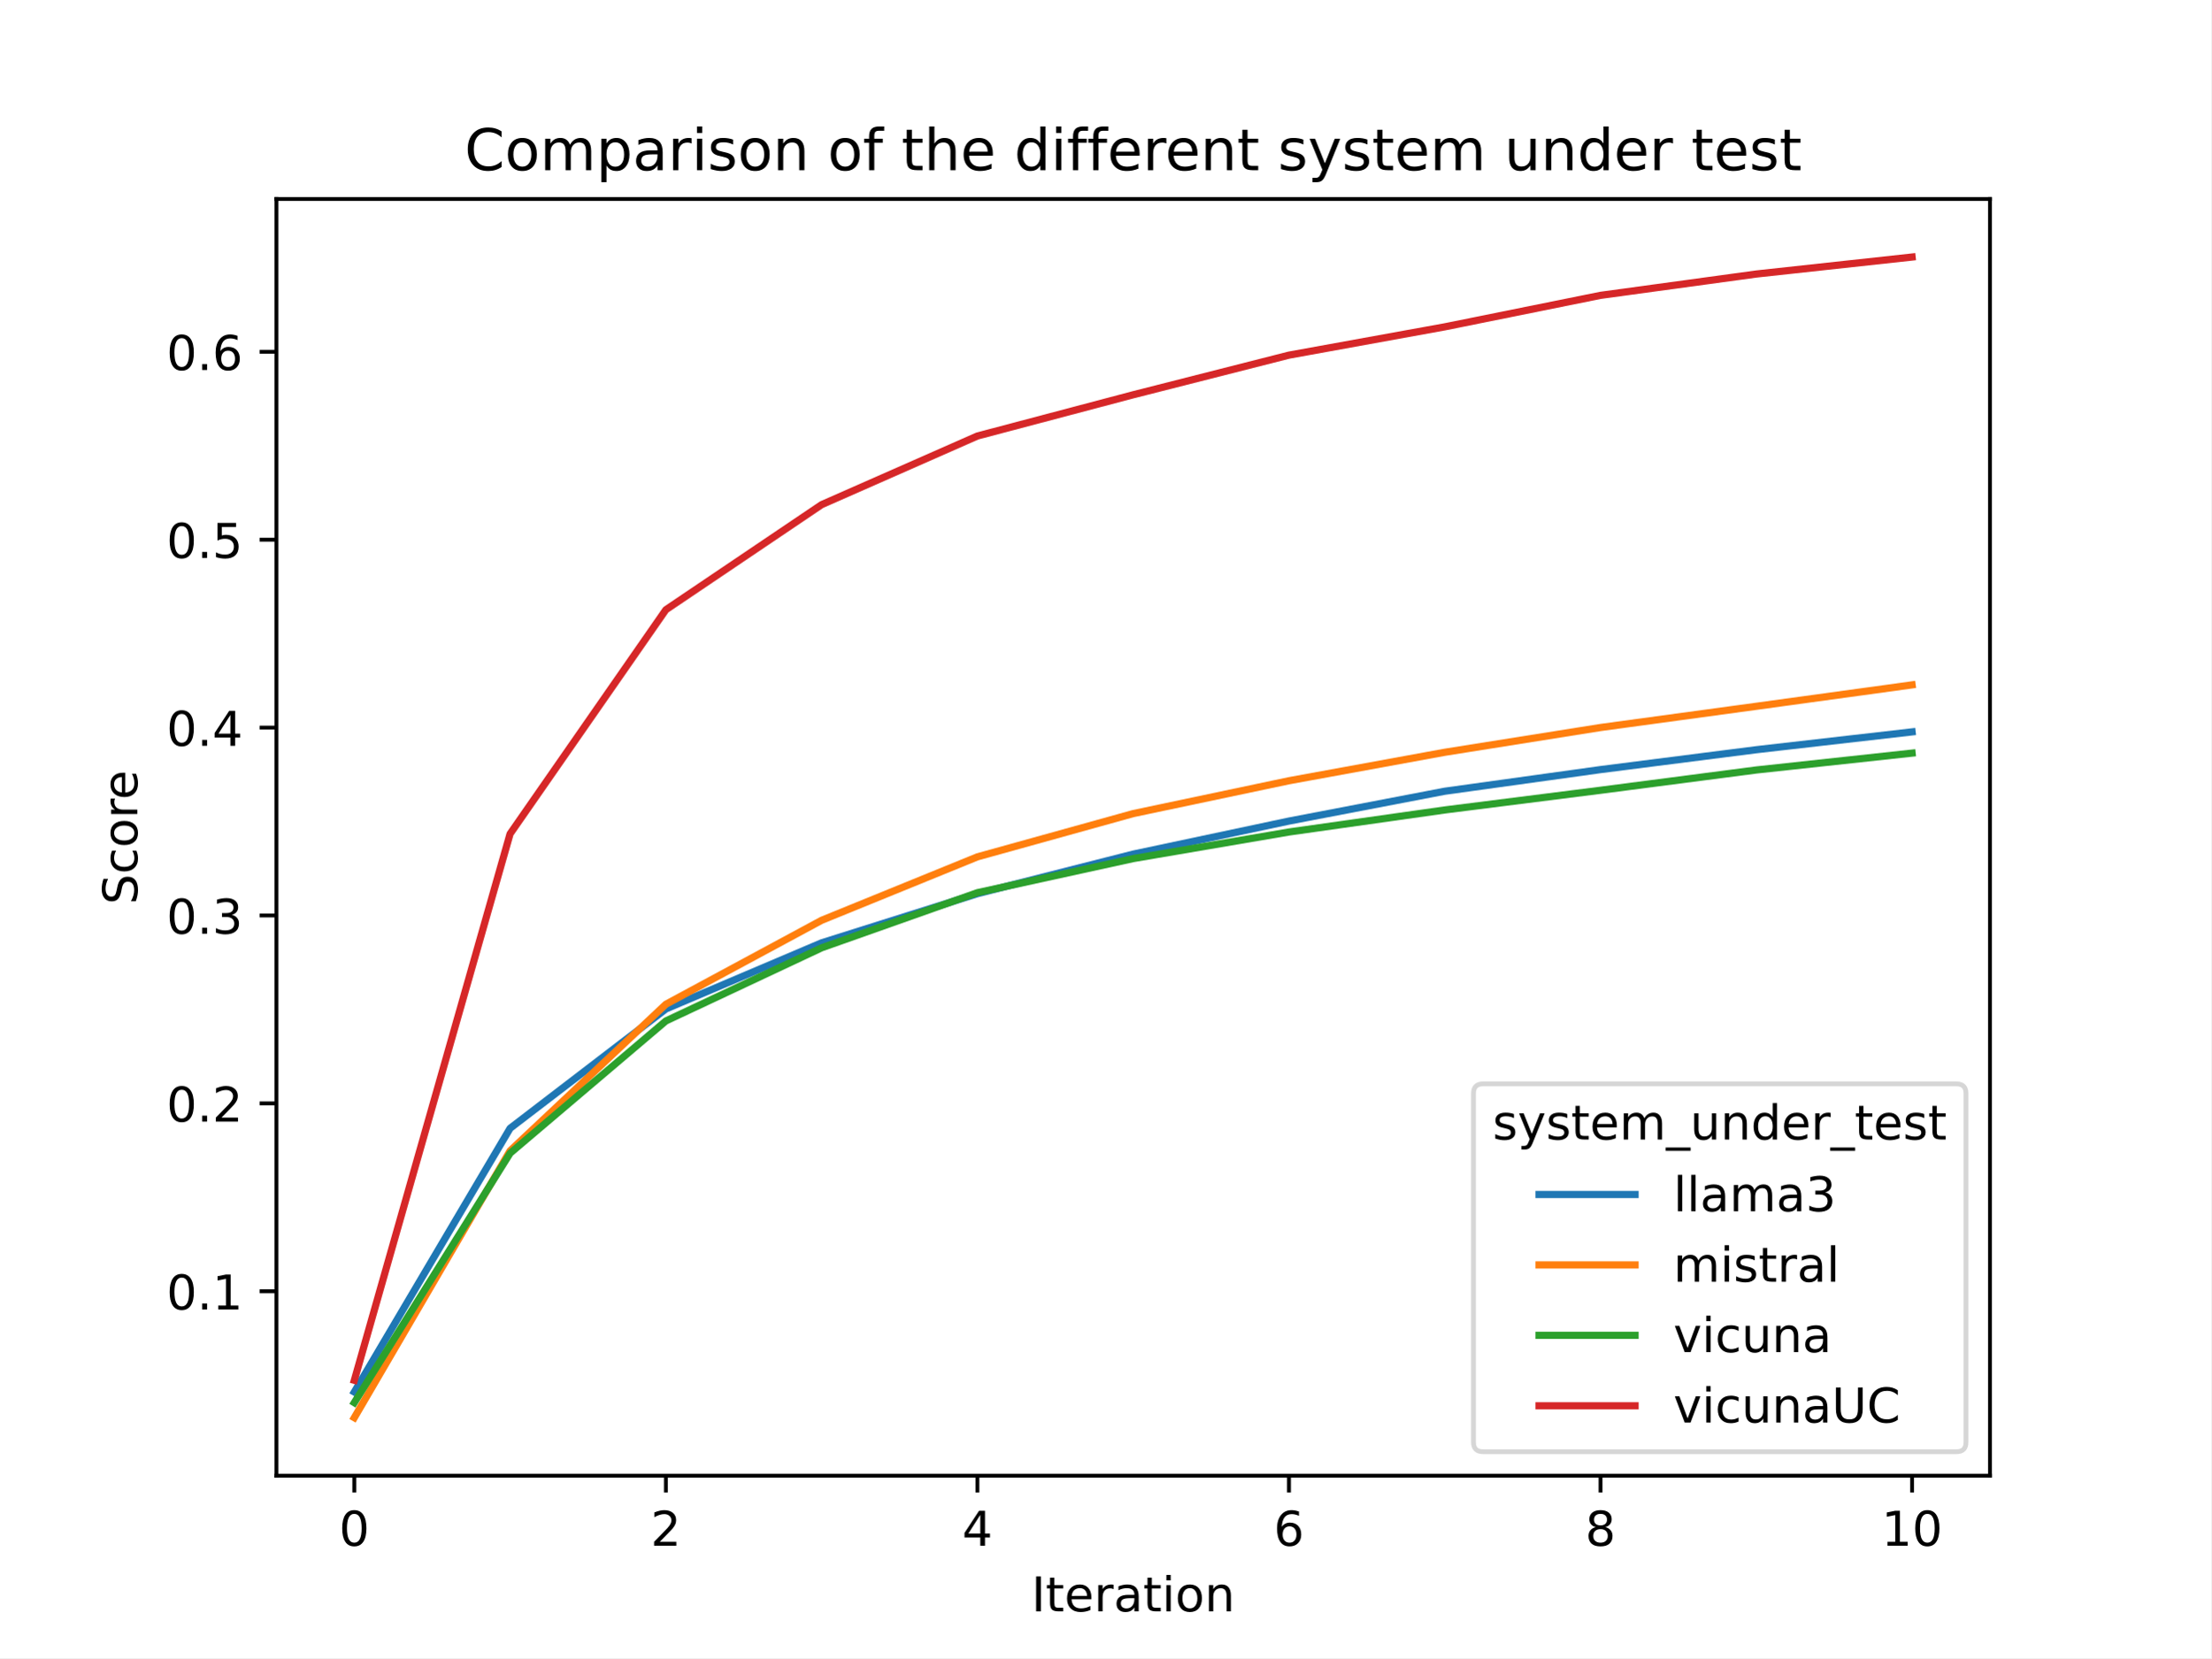
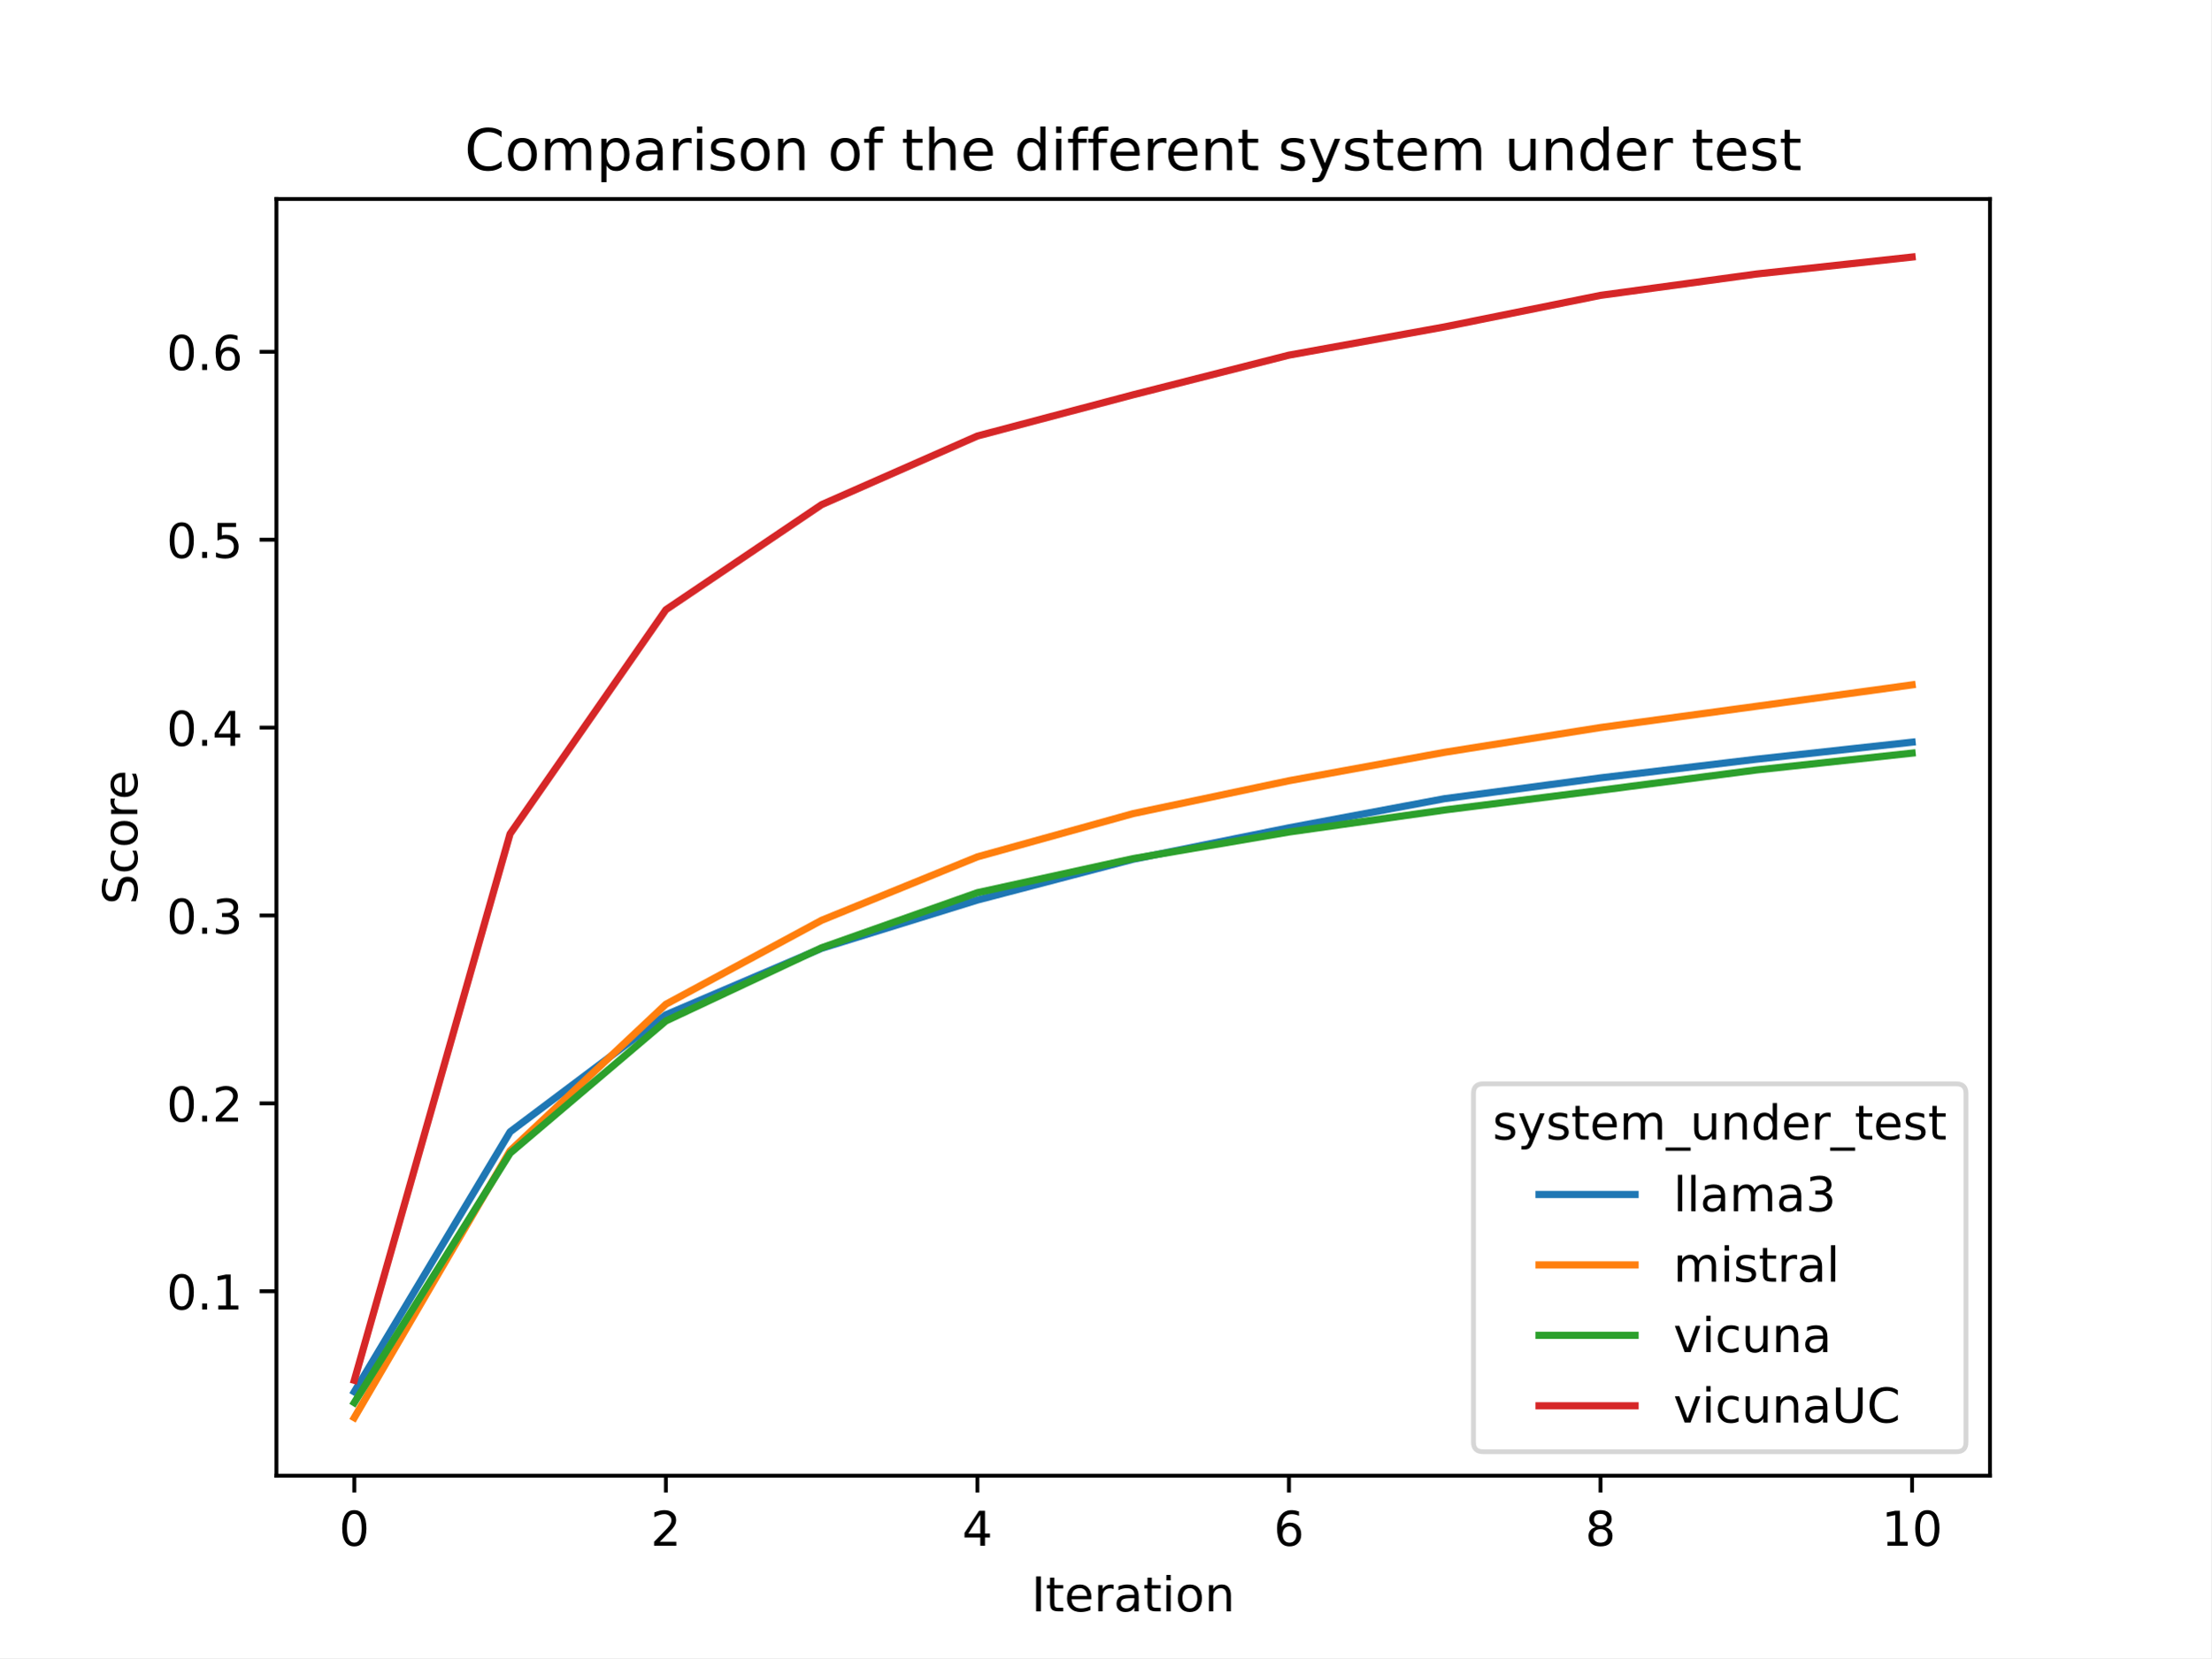
<svg xmlns="http://www.w3.org/2000/svg" xmlns:xlink="http://www.w3.org/1999/xlink" width="460.8pt" height="345.6pt" viewBox="0 0 460.8 345.6" version="1.1">
  <defs>
    <style type="text/css">*{stroke-linejoin: round; stroke-linecap: butt}</style>
  </defs>
  <g id="figure_1">
    <g id="patch_1">
      <path d="M 0 345.6  L 460.8 345.6  L 460.8 0  L 0 0  z " style="fill: #ffffff" />
    </g>
    <g id="axes_1">
      <g id="patch_2">
        <path d="M 57.6 307.584  L 414.72 307.584  L 414.72 41.472  L 57.6 41.472  z " style="fill: #ffffff" />
      </g>
      <g id="matplotlib.axis_1">
        <g id="xtick_1">
          <g id="line2d_1">
            <defs>
-               <path id="mf8d88bc08b" d="M 0 0  L 0 3.5  " style="stroke: #000000; stroke-width: 0.8" />
-             </defs>
-             <g>
-               <use xlink:href="#mf8d88bc08b" x="73.833" y="307.584" style="stroke: #000000; stroke-width: 0.8" />
+               <path id="m6b5def45a9" d="M 0 0  L 0 3.5  " style="stroke: #000000; stroke-width: 0.8" />
+             </defs>
+             <g>
+               <use xlink:href="#m6b5def45a9" x="73.833" y="307.584" style="stroke: #000000; stroke-width: 0.8" />
            </g>
          </g>
          <g id="text_1">
            <g transform="translate(70.65148 322.1824) scale(0.1 -0.1)">
              <defs>
                <path id="DejaVuSans-30" d="M 2034 4250  Q 1547 4250 1301 3770  Q 1056 3291 1056 2328  Q 1056 1369 1301 889  Q 1547 409 2034 409  Q 2525 409 2770 889  Q 3016 1369 3016 2328  Q 3016 3291 2770 3770  Q 2525 4250 2034 4250  z M 2034 4750  Q 2819 4750 3233 4129  Q 3647 3509 3647 2328  Q 3647 1150 3233 529  Q 2819 -91 2034 -91  Q 1250 -91 836 529  Q 422 1150 422 2328  Q 422 3509 836 4129  Q 1250 4750 2034 4750  z " transform="scale(0.015625)" />
              </defs>
              <use xlink:href="#DejaVuSans-30" />
            </g>
          </g>
        </g>
        <g id="xtick_2">
          <g id="line2d_2">
            <g>
-               <use xlink:href="#mf8d88bc08b" x="138.764" y="307.584" style="stroke: #000000; stroke-width: 0.8" />
+               <use xlink:href="#m6b5def45a9" x="138.764" y="307.584" style="stroke: #000000; stroke-width: 0.8" />
            </g>
          </g>
          <g id="text_2">
            <g transform="translate(135.5824 322.1824) scale(0.1 -0.1)">
              <defs>
                <path id="DejaVuSans-32" d="M 1228 531  L 3431 531  L 3431 0  L 469 0  L 469 531  Q 828 903 1448 1529  Q 2069 2156 2228 2338  Q 2531 2678 2651 2914  Q 2772 3150 2772 3378  Q 2772 3750 2511 3984  Q 2250 4219 1831 4219  Q 1534 4219 1204 4116  Q 875 4013 500 3803  L 500 4441  Q 881 4594 1212 4672  Q 1544 4750 1819 4750  Q 2544 4750 2975 4387  Q 3406 4025 3406 3419  Q 3406 3131 3298 2873  Q 3191 2616 2906 2266  Q 2828 2175 2409 1742  Q 1991 1309 1228 531  z " transform="scale(0.015625)" />
              </defs>
              <use xlink:href="#DejaVuSans-32" />
            </g>
          </g>
        </g>
        <g id="xtick_3">
          <g id="line2d_3">
            <g>
-               <use xlink:href="#mf8d88bc08b" x="203.695" y="307.584" style="stroke: #000000; stroke-width: 0.8" />
+               <use xlink:href="#m6b5def45a9" x="203.695" y="307.584" style="stroke: #000000; stroke-width: 0.8" />
            </g>
          </g>
          <g id="text_3">
            <g transform="translate(200.5133 322.1824) scale(0.1 -0.1)">
              <defs>
                <path id="DejaVuSans-34" d="M 2419 4116  L 825 1625  L 2419 1625  L 2419 4116  z M 2253 4666  L 3047 4666  L 3047 1625  L 3713 1625  L 3713 1100  L 3047 1100  L 3047 0  L 2419 0  L 2419 1100  L 313 1100  L 313 1709  L 2253 4666  z " transform="scale(0.015625)" />
              </defs>
              <use xlink:href="#DejaVuSans-34" />
            </g>
          </g>
        </g>
        <g id="xtick_4">
          <g id="line2d_4">
            <g>
-               <use xlink:href="#mf8d88bc08b" x="268.625" y="307.584" style="stroke: #000000; stroke-width: 0.8" />
+               <use xlink:href="#m6b5def45a9" x="268.625" y="307.584" style="stroke: #000000; stroke-width: 0.8" />
            </g>
          </g>
          <g id="text_4">
            <g transform="translate(265.4442 322.1824) scale(0.1 -0.1)">
              <defs>
                <path id="DejaVuSans-36" d="M 2113 2584  Q 1688 2584 1439 2293  Q 1191 2003 1191 1497  Q 1191 994 1439 701  Q 1688 409 2113 409  Q 2538 409 2786 701  Q 3034 994 3034 1497  Q 3034 2003 2786 2293  Q 2538 2584 2113 2584  z M 3366 4563  L 3366 3988  Q 3128 4100 2886 4159  Q 2644 4219 2406 4219  Q 1781 4219 1451 3797  Q 1122 3375 1075 2522  Q 1259 2794 1537 2939  Q 1816 3084 2150 3084  Q 2853 3084 3261 2657  Q 3669 2231 3669 1497  Q 3669 778 3244 343  Q 2819 -91 2113 -91  Q 1303 -91 875 529  Q 447 1150 447 2328  Q 447 3434 972 4092  Q 1497 4750 2381 4750  Q 2619 4750 2861 4703  Q 3103 4656 3366 4563  z " transform="scale(0.015625)" />
              </defs>
              <use xlink:href="#DejaVuSans-36" />
            </g>
          </g>
        </g>
        <g id="xtick_5">
          <g id="line2d_5">
            <g>
-               <use xlink:href="#mf8d88bc08b" x="333.556" y="307.584" style="stroke: #000000; stroke-width: 0.8" />
+               <use xlink:href="#m6b5def45a9" x="333.556" y="307.584" style="stroke: #000000; stroke-width: 0.8" />
            </g>
          </g>
          <g id="text_5">
            <g transform="translate(330.3751 322.1824) scale(0.1 -0.1)">
              <defs>
                <path id="DejaVuSans-38" d="M 2034 2216  Q 1584 2216 1326 1975  Q 1069 1734 1069 1313  Q 1069 891 1326 650  Q 1584 409 2034 409  Q 2484 409 2743 651  Q 3003 894 3003 1313  Q 3003 1734 2745 1975  Q 2488 2216 2034 2216  z M 1403 2484  Q 997 2584 770 2862  Q 544 3141 544 3541  Q 544 4100 942 4425  Q 1341 4750 2034 4750  Q 2731 4750 3128 4425  Q 3525 4100 3525 3541  Q 3525 3141 3298 2862  Q 3072 2584 2669 2484  Q 3125 2378 3379 2068  Q 3634 1759 3634 1313  Q 3634 634 3220 271  Q 2806 -91 2034 -91  Q 1263 -91 848 271  Q 434 634 434 1313  Q 434 1759 690 2068  Q 947 2378 1403 2484  z M 1172 3481  Q 1172 3119 1398 2916  Q 1625 2713 2034 2713  Q 2441 2713 2670 2916  Q 2900 3119 2900 3481  Q 2900 3844 2670 4047  Q 2441 4250 2034 4250  Q 1625 4250 1398 4047  Q 1172 3844 1172 3481  z " transform="scale(0.015625)" />
              </defs>
              <use xlink:href="#DejaVuSans-38" />
            </g>
          </g>
        </g>
        <g id="xtick_6">
          <g id="line2d_6">
            <g>
-               <use xlink:href="#mf8d88bc08b" x="398.487" y="307.584" style="stroke: #000000; stroke-width: 0.8" />
+               <use xlink:href="#m6b5def45a9" x="398.487" y="307.584" style="stroke: #000000; stroke-width: 0.8" />
            </g>
          </g>
          <g id="text_6">
            <g transform="translate(392.1248 322.1824) scale(0.1 -0.1)">
              <defs>
                <path id="DejaVuSans-31" d="M 794 531  L 1825 531  L 1825 4091  L 703 3866  L 703 4441  L 1819 4666  L 2450 4666  L 2450 531  L 3481 531  L 3481 0  L 794 0  L 794 531  z " transform="scale(0.015625)" />
              </defs>
              <use xlink:href="#DejaVuSans-31" />
              <use xlink:href="#DejaVuSans-30" x="63.623" />
            </g>
          </g>
        </g>
        <g id="text_7">
          <g transform="translate(214.9514 335.8606) scale(0.1 -0.1)">
            <defs>
              <path id="DejaVuSans-49" d="M 628 4666  L 1259 4666  L 1259 0  L 628 0  L 628 4666  z " transform="scale(0.015625)" />
              <path id="DejaVuSans-74" d="M 1172 4494  L 1172 3500  L 2356 3500  L 2356 3053  L 1172 3053  L 1172 1153  Q 1172 725 1289 603  Q 1406 481 1766 481  L 2356 481  L 2356 0  L 1766 0  Q 1100 0 847 248  Q 594 497 594 1153  L 594 3053  L 172 3053  L 172 3500  L 594 3500  L 594 4494  L 1172 4494  z " transform="scale(0.015625)" />
              <path id="DejaVuSans-65" d="M 3597 1894  L 3597 1613  L 953 1613  Q 991 1019 1311 708  Q 1631 397 2203 397  Q 2534 397 2845 478  Q 3156 559 3463 722  L 3463 178  Q 3153 47 2828 -22  Q 2503 -91 2169 -91  Q 1331 -91 842 396  Q 353 884 353 1716  Q 353 2575 817 3079  Q 1281 3584 2069 3584  Q 2775 3584 3186 3129  Q 3597 2675 3597 1894  z M 3022 2063  Q 3016 2534 2758 2815  Q 2500 3097 2075 3097  Q 1594 3097 1305 2825  Q 1016 2553 972 2059  L 3022 2063  z " transform="scale(0.015625)" />
              <path id="DejaVuSans-72" d="M 2631 2963  Q 2534 3019 2420 3045  Q 2306 3072 2169 3072  Q 1681 3072 1420 2755  Q 1159 2438 1159 1844  L 1159 0  L 581 0  L 581 3500  L 1159 3500  L 1159 2956  Q 1341 3275 1631 3429  Q 1922 3584 2338 3584  Q 2397 3584 2469 3576  Q 2541 3569 2628 3553  L 2631 2963  z " transform="scale(0.015625)" />
              <path id="DejaVuSans-61" d="M 2194 1759  Q 1497 1759 1228 1600  Q 959 1441 959 1056  Q 959 750 1161 570  Q 1363 391 1709 391  Q 2188 391 2477 730  Q 2766 1069 2766 1631  L 2766 1759  L 2194 1759  z M 3341 1997  L 3341 0  L 2766 0  L 2766 531  Q 2569 213 2275 61  Q 1981 -91 1556 -91  Q 1019 -91 701 211  Q 384 513 384 1019  Q 384 1609 779 1909  Q 1175 2209 1959 2209  L 2766 2209  L 2766 2266  Q 2766 2663 2505 2880  Q 2244 3097 1772 3097  Q 1472 3097 1187 3025  Q 903 2953 641 2809  L 641 3341  Q 956 3463 1253 3523  Q 1550 3584 1831 3584  Q 2591 3584 2966 3190  Q 3341 2797 3341 1997  z " transform="scale(0.015625)" />
              <path id="DejaVuSans-69" d="M 603 3500  L 1178 3500  L 1178 0  L 603 0  L 603 3500  z M 603 4863  L 1178 4863  L 1178 4134  L 603 4134  L 603 4863  z " transform="scale(0.015625)" />
              <path id="DejaVuSans-6f" d="M 1959 3097  Q 1497 3097 1228 2736  Q 959 2375 959 1747  Q 959 1119 1226 758  Q 1494 397 1959 397  Q 2419 397 2687 759  Q 2956 1122 2956 1747  Q 2956 2369 2687 2733  Q 2419 3097 1959 3097  z M 1959 3584  Q 2709 3584 3137 3096  Q 3566 2609 3566 1747  Q 3566 888 3137 398  Q 2709 -91 1959 -91  Q 1206 -91 779 398  Q 353 888 353 1747  Q 353 2609 779 3096  Q 1206 3584 1959 3584  z " transform="scale(0.015625)" />
              <path id="DejaVuSans-6e" d="M 3513 2113  L 3513 0  L 2938 0  L 2938 2094  Q 2938 2591 2744 2837  Q 2550 3084 2163 3084  Q 1697 3084 1428 2787  Q 1159 2491 1159 1978  L 1159 0  L 581 0  L 581 3500  L 1159 3500  L 1159 2956  Q 1366 3272 1645 3428  Q 1925 3584 2291 3584  Q 2894 3584 3203 3211  Q 3513 2838 3513 2113  z " transform="scale(0.015625)" />
            </defs>
            <use xlink:href="#DejaVuSans-49" />
            <use xlink:href="#DejaVuSans-74" x="29.492" />
            <use xlink:href="#DejaVuSans-65" x="68.701" />
            <use xlink:href="#DejaVuSans-72" x="130.225" />
            <use xlink:href="#DejaVuSans-61" x="171.338" />
            <use xlink:href="#DejaVuSans-74" x="232.617" />
            <use xlink:href="#DejaVuSans-69" x="271.826" />
            <use xlink:href="#DejaVuSans-6f" x="299.609" />
            <use xlink:href="#DejaVuSans-6e" x="360.791" />
          </g>
        </g>
      </g>
      <g id="matplotlib.axis_2">
        <g id="ytick_1">
          <g id="line2d_7">
            <defs>
-               <path id="mb97393fa05" d="M 0 0  L -3.5 0  " style="stroke: #000000; stroke-width: 0.8" />
-             </defs>
-             <g>
-               <use xlink:href="#mb97393fa05" x="57.6" y="269.143" style="stroke: #000000; stroke-width: 0.8" />
+               <path id="m8347a988a1" d="M 0 0  L -3.5 0  " style="stroke: #000000; stroke-width: 0.8" />
+             </defs>
+             <g>
+               <use xlink:href="#m8347a988a1" x="57.6" y="269.143" style="stroke: #000000; stroke-width: 0.8" />
            </g>
          </g>
          <g id="text_8">
            <g transform="translate(34.69687 272.9426) scale(0.1 -0.1)">
              <defs>
                <path id="DejaVuSans-2e" d="M 684 794  L 1344 794  L 1344 0  L 684 0  L 684 794  z " transform="scale(0.015625)" />
              </defs>
              <use xlink:href="#DejaVuSans-30" />
              <use xlink:href="#DejaVuSans-2e" x="63.623" />
              <use xlink:href="#DejaVuSans-31" x="95.41" />
            </g>
          </g>
        </g>
        <g id="ytick_2">
          <g id="line2d_8">
            <g>
-               <use xlink:href="#mb97393fa05" x="57.6" y="229.979" style="stroke: #000000; stroke-width: 0.8" />
+               <use xlink:href="#m8347a988a1" x="57.6" y="229.979" style="stroke: #000000; stroke-width: 0.8" />
            </g>
          </g>
          <g id="text_9">
            <g transform="translate(34.69687 233.7781) scale(0.1 -0.1)">
              <use xlink:href="#DejaVuSans-30" />
              <use xlink:href="#DejaVuSans-2e" x="63.623" />
              <use xlink:href="#DejaVuSans-32" x="95.41" />
            </g>
          </g>
        </g>
        <g id="ytick_3">
          <g id="line2d_9">
            <g>
-               <use xlink:href="#mb97393fa05" x="57.6" y="190.814" style="stroke: #000000; stroke-width: 0.8" />
+               <use xlink:href="#m8347a988a1" x="57.6" y="190.814" style="stroke: #000000; stroke-width: 0.8" />
            </g>
          </g>
          <g id="text_10">
            <g transform="translate(34.69687 194.6137) scale(0.1 -0.1)">
              <defs>
                <path id="DejaVuSans-33" d="M 2597 2516  Q 3050 2419 3304 2112  Q 3559 1806 3559 1356  Q 3559 666 3084 287  Q 2609 -91 1734 -91  Q 1441 -91 1130 -33  Q 819 25 488 141  L 488 750  Q 750 597 1062 519  Q 1375 441 1716 441  Q 2309 441 2620 675  Q 2931 909 2931 1356  Q 2931 1769 2642 2001  Q 2353 2234 1838 2234  L 1294 2234  L 1294 2753  L 1863 2753  Q 2328 2753 2575 2939  Q 2822 3125 2822 3475  Q 2822 3834 2567 4026  Q 2313 4219 1838 4219  Q 1578 4219 1281 4162  Q 984 4106 628 3988  L 628 4550  Q 988 4650 1302 4700  Q 1616 4750 1894 4750  Q 2613 4750 3031 4423  Q 3450 4097 3450 3541  Q 3450 3153 3228 2886  Q 3006 2619 2597 2516  z " transform="scale(0.015625)" />
              </defs>
              <use xlink:href="#DejaVuSans-30" />
              <use xlink:href="#DejaVuSans-2e" x="63.623" />
              <use xlink:href="#DejaVuSans-33" x="95.41" />
            </g>
          </g>
        </g>
        <g id="ytick_4">
          <g id="line2d_10">
            <g>
-               <use xlink:href="#mb97393fa05" x="57.6" y="151.65" style="stroke: #000000; stroke-width: 0.8" />
+               <use xlink:href="#m8347a988a1" x="57.6" y="151.65" style="stroke: #000000; stroke-width: 0.8" />
            </g>
          </g>
          <g id="text_11">
            <g transform="translate(34.69687 155.4492) scale(0.1 -0.1)">
              <use xlink:href="#DejaVuSans-30" />
              <use xlink:href="#DejaVuSans-2e" x="63.623" />
              <use xlink:href="#DejaVuSans-34" x="95.41" />
            </g>
          </g>
        </g>
        <g id="ytick_5">
          <g id="line2d_11">
            <g>
-               <use xlink:href="#mb97393fa05" x="57.6" y="112.486" style="stroke: #000000; stroke-width: 0.8" />
+               <use xlink:href="#m8347a988a1" x="57.6" y="112.486" style="stroke: #000000; stroke-width: 0.8" />
            </g>
          </g>
          <g id="text_12">
            <g transform="translate(34.69687 116.2848) scale(0.1 -0.1)">
              <defs>
                <path id="DejaVuSans-35" d="M 691 4666  L 3169 4666  L 3169 4134  L 1269 4134  L 1269 2991  Q 1406 3038 1543 3061  Q 1681 3084 1819 3084  Q 2600 3084 3056 2656  Q 3513 2228 3513 1497  Q 3513 744 3044 326  Q 2575 -91 1722 -91  Q 1428 -91 1123 -41  Q 819 9 494 109  L 494 744  Q 775 591 1075 516  Q 1375 441 1709 441  Q 2250 441 2565 725  Q 2881 1009 2881 1497  Q 2881 1984 2565 2268  Q 2250 2553 1709 2553  Q 1456 2553 1204 2497  Q 953 2441 691 2322  L 691 4666  z " transform="scale(0.015625)" />
              </defs>
              <use xlink:href="#DejaVuSans-30" />
              <use xlink:href="#DejaVuSans-2e" x="63.623" />
              <use xlink:href="#DejaVuSans-35" x="95.41" />
            </g>
          </g>
        </g>
        <g id="ytick_6">
          <g id="line2d_12">
            <g>
-               <use xlink:href="#mb97393fa05" x="57.6" y="73.321" style="stroke: #000000; stroke-width: 0.8" />
+               <use xlink:href="#m8347a988a1" x="57.6" y="73.321" style="stroke: #000000; stroke-width: 0.8" />
            </g>
          </g>
          <g id="text_13">
            <g transform="translate(34.69687 77.12031) scale(0.1 -0.1)">
              <use xlink:href="#DejaVuSans-30" />
              <use xlink:href="#DejaVuSans-2e" x="63.623" />
              <use xlink:href="#DejaVuSans-36" x="95.41" />
            </g>
          </g>
        </g>
        <g id="text_14">
          <g transform="translate(28.61719 188.5303) rotate(-90) scale(0.1 -0.1)">
            <defs>
              <path id="DejaVuSans-53" d="M 3425 4513  L 3425 3897  Q 3066 4069 2747 4153  Q 2428 4238 2131 4238  Q 1616 4238 1336 4038  Q 1056 3838 1056 3469  Q 1056 3159 1242 3001  Q 1428 2844 1947 2747  L 2328 2669  Q 3034 2534 3370 2195  Q 3706 1856 3706 1288  Q 3706 609 3251 259  Q 2797 -91 1919 -91  Q 1588 -91 1214 -16  Q 841 59 441 206  L 441 856  Q 825 641 1194 531  Q 1563 422 1919 422  Q 2459 422 2753 634  Q 3047 847 3047 1241  Q 3047 1584 2836 1778  Q 2625 1972 2144 2069  L 1759 2144  Q 1053 2284 737 2584  Q 422 2884 422 3419  Q 422 4038 858 4394  Q 1294 4750 2059 4750  Q 2388 4750 2728 4690  Q 3069 4631 3425 4513  z " transform="scale(0.015625)" />
              <path id="DejaVuSans-63" d="M 3122 3366  L 3122 2828  Q 2878 2963 2633 3030  Q 2388 3097 2138 3097  Q 1578 3097 1268 2742  Q 959 2388 959 1747  Q 959 1106 1268 751  Q 1578 397 2138 397  Q 2388 397 2633 464  Q 2878 531 3122 666  L 3122 134  Q 2881 22 2623 -34  Q 2366 -91 2075 -91  Q 1284 -91 818 406  Q 353 903 353 1747  Q 353 2603 823 3093  Q 1294 3584 2113 3584  Q 2378 3584 2631 3529  Q 2884 3475 3122 3366  z " transform="scale(0.015625)" />
            </defs>
            <use xlink:href="#DejaVuSans-53" />
            <use xlink:href="#DejaVuSans-63" x="63.477" />
            <use xlink:href="#DejaVuSans-6f" x="118.457" />
            <use xlink:href="#DejaVuSans-72" x="179.639" />
            <use xlink:href="#DejaVuSans-65" x="218.502" />
          </g>
        </g>
      </g>
      <g id="line2d_13">
-         <path d="M 73.833 290.142  L 106.298 235.177  L 138.764 210.304  L 171.229 196.516  L 203.695 186.269  L 236.16 178.024  L 268.625 171.135  L 301.091 164.915  L 333.556 160.406  L 366.022 156.262  L 398.487 152.545  " clip-path="url(#pa33c07ffc5)" style="fill: none; stroke: #1f77b4; stroke-width: 1.5; stroke-linecap: square" />
+         <path d="M 73.833 290.104  L 106.298 235.913  L 138.764 211.523  L 171.229 197.657  L 203.695 187.598  L 236.16 179.091  L 268.625 172.541  L 301.091 166.461  L 333.556 162.134  L 366.022 158.246  L 398.487 154.69  " clip-path="url(#p50c4f08398)" style="fill: none; stroke: #1f77b4; stroke-width: 1.5; stroke-linecap: square" />
      </g>
      <g id="line2d_14">
-         <path d="M 73.833 295.488  L 106.298 239.865  L 138.764 209.323  L 171.229 191.819  L 203.695 178.594  L 236.16 169.577  L 268.625 162.729  L 301.091 156.796  L 333.556 151.633  L 366.022 147.209  L 398.487 142.746  " clip-path="url(#pa33c07ffc5)" style="fill: none; stroke: #ff7f0e; stroke-width: 1.5; stroke-linecap: square" />
+         <path d="M 73.833 295.488  L 106.298 239.865  L 138.764 209.323  L 171.229 191.819  L 203.695 178.594  L 236.16 169.577  L 268.625 162.729  L 301.091 156.796  L 333.556 151.633  L 366.022 147.209  L 398.487 142.746  " clip-path="url(#p50c4f08398)" style="fill: none; stroke: #ff7f0e; stroke-width: 1.5; stroke-linecap: square" />
      </g>
      <g id="line2d_15">
-         <path d="M 73.833 292.355  L 106.298 240.366  L 138.764 212.802  L 171.229 197.55  L 203.695 186.062  L 236.16 178.956  L 268.625 173.415  L 301.091 168.822  L 333.556 164.714  L 366.022 160.486  L 398.487 156.971  " clip-path="url(#pa33c07ffc5)" style="fill: none; stroke: #2ca02c; stroke-width: 1.5; stroke-linecap: square" />
+         <path d="M 73.833 292.355  L 106.298 240.366  L 138.764 212.802  L 171.229 197.55  L 203.695 186.062  L 236.16 178.956  L 268.625 173.415  L 301.091 168.822  L 333.556 164.714  L 366.022 160.486  L 398.487 156.971  " clip-path="url(#p50c4f08398)" style="fill: none; stroke: #2ca02c; stroke-width: 1.5; stroke-linecap: square" />
      </g>
      <g id="line2d_16">
-         <path d="M 73.833 287.704  L 106.298 173.801  L 138.764 127.087  L 171.229 105.182  L 203.695 90.872  L 236.16 82.279  L 268.625 74.018  L 301.091 68.12  L 333.556 61.555  L 366.022 57.11  L 398.487 53.568  " clip-path="url(#pa33c07ffc5)" style="fill: none; stroke: #d62728; stroke-width: 1.5; stroke-linecap: square" />
+         <path d="M 73.833 287.704  L 106.298 173.801  L 138.764 127.087  L 171.229 105.182  L 203.695 90.872  L 236.16 82.279  L 268.625 74.018  L 301.091 68.12  L 333.556 61.555  L 366.022 57.11  L 398.487 53.568  " clip-path="url(#p50c4f08398)" style="fill: none; stroke: #d62728; stroke-width: 1.5; stroke-linecap: square" />
      </g>
      <g id="patch_3">
        <path d="M 57.6 307.584  L 57.6 41.472  " style="fill: none; stroke: #000000; stroke-width: 0.8; stroke-linejoin: miter; stroke-linecap: square" />
      </g>
      <g id="patch_4">
        <path d="M 414.72 307.584  L 414.72 41.472  " style="fill: none; stroke: #000000; stroke-width: 0.8; stroke-linejoin: miter; stroke-linecap: square" />
      </g>
      <g id="patch_5">
        <path d="M 57.6 307.584  L 414.72 307.584  " style="fill: none; stroke: #000000; stroke-width: 0.8; stroke-linejoin: miter; stroke-linecap: square" />
      </g>
      <g id="patch_6">
        <path d="M 57.6 41.472  L 414.72 41.472  " style="fill: none; stroke: #000000; stroke-width: 0.8; stroke-linejoin: miter; stroke-linecap: square" />
      </g>
      <g id="text_15">
        <g transform="translate(96.80906 35.472) scale(0.12 -0.12)">
          <defs>
            <path id="DejaVuSans-43" d="M 4122 4306  L 4122 3641  Q 3803 3938 3442 4084  Q 3081 4231 2675 4231  Q 1875 4231 1450 3742  Q 1025 3253 1025 2328  Q 1025 1406 1450 917  Q 1875 428 2675 428  Q 3081 428 3442 575  Q 3803 722 4122 1019  L 4122 359  Q 3791 134 3420 21  Q 3050 -91 2638 -91  Q 1578 -91 968 557  Q 359 1206 359 2328  Q 359 3453 968 4101  Q 1578 4750 2638 4750  Q 3056 4750 3426 4639  Q 3797 4528 4122 4306  z " transform="scale(0.015625)" />
            <path id="DejaVuSans-6d" d="M 3328 2828  Q 3544 3216 3844 3400  Q 4144 3584 4550 3584  Q 5097 3584 5394 3201  Q 5691 2819 5691 2113  L 5691 0  L 5113 0  L 5113 2094  Q 5113 2597 4934 2840  Q 4756 3084 4391 3084  Q 3944 3084 3684 2787  Q 3425 2491 3425 1978  L 3425 0  L 2847 0  L 2847 2094  Q 2847 2600 2669 2842  Q 2491 3084 2119 3084  Q 1678 3084 1418 2786  Q 1159 2488 1159 1978  L 1159 0  L 581 0  L 581 3500  L 1159 3500  L 1159 2956  Q 1356 3278 1631 3431  Q 1906 3584 2284 3584  Q 2666 3584 2933 3390  Q 3200 3197 3328 2828  z " transform="scale(0.015625)" />
            <path id="DejaVuSans-70" d="M 1159 525  L 1159 -1331  L 581 -1331  L 581 3500  L 1159 3500  L 1159 2969  Q 1341 3281 1617 3432  Q 1894 3584 2278 3584  Q 2916 3584 3314 3078  Q 3713 2572 3713 1747  Q 3713 922 3314 415  Q 2916 -91 2278 -91  Q 1894 -91 1617 61  Q 1341 213 1159 525  z M 3116 1747  Q 3116 2381 2855 2742  Q 2594 3103 2138 3103  Q 1681 3103 1420 2742  Q 1159 2381 1159 1747  Q 1159 1113 1420 752  Q 1681 391 2138 391  Q 2594 391 2855 752  Q 3116 1113 3116 1747  z " transform="scale(0.015625)" />
            <path id="DejaVuSans-73" d="M 2834 3397  L 2834 2853  Q 2591 2978 2328 3040  Q 2066 3103 1784 3103  Q 1356 3103 1142 2972  Q 928 2841 928 2578  Q 928 2378 1081 2264  Q 1234 2150 1697 2047  L 1894 2003  Q 2506 1872 2764 1633  Q 3022 1394 3022 966  Q 3022 478 2636 193  Q 2250 -91 1575 -91  Q 1294 -91 989 -36  Q 684 19 347 128  L 347 722  Q 666 556 975 473  Q 1284 391 1588 391  Q 1994 391 2212 530  Q 2431 669 2431 922  Q 2431 1156 2273 1281  Q 2116 1406 1581 1522  L 1381 1569  Q 847 1681 609 1914  Q 372 2147 372 2553  Q 372 3047 722 3315  Q 1072 3584 1716 3584  Q 2034 3584 2315 3537  Q 2597 3491 2834 3397  z " transform="scale(0.015625)" />
            <path id="DejaVuSans-20" transform="scale(0.015625)" />
            <path id="DejaVuSans-66" d="M 2375 4863  L 2375 4384  L 1825 4384  Q 1516 4384 1395 4259  Q 1275 4134 1275 3809  L 1275 3500  L 2222 3500  L 2222 3053  L 1275 3053  L 1275 0  L 697 0  L 697 3053  L 147 3053  L 147 3500  L 697 3500  L 697 3744  Q 697 4328 969 4595  Q 1241 4863 1831 4863  L 2375 4863  z " transform="scale(0.015625)" />
            <path id="DejaVuSans-68" d="M 3513 2113  L 3513 0  L 2938 0  L 2938 2094  Q 2938 2591 2744 2837  Q 2550 3084 2163 3084  Q 1697 3084 1428 2787  Q 1159 2491 1159 1978  L 1159 0  L 581 0  L 581 4863  L 1159 4863  L 1159 2956  Q 1366 3272 1645 3428  Q 1925 3584 2291 3584  Q 2894 3584 3203 3211  Q 3513 2838 3513 2113  z " transform="scale(0.015625)" />
            <path id="DejaVuSans-64" d="M 2906 2969  L 2906 4863  L 3481 4863  L 3481 0  L 2906 0  L 2906 525  Q 2725 213 2448 61  Q 2172 -91 1784 -91  Q 1150 -91 751 415  Q 353 922 353 1747  Q 353 2572 751 3078  Q 1150 3584 1784 3584  Q 2172 3584 2448 3432  Q 2725 3281 2906 2969  z M 947 1747  Q 947 1113 1208 752  Q 1469 391 1925 391  Q 2381 391 2643 752  Q 2906 1113 2906 1747  Q 2906 2381 2643 2742  Q 2381 3103 1925 3103  Q 1469 3103 1208 2742  Q 947 2381 947 1747  z " transform="scale(0.015625)" />
            <path id="DejaVuSans-79" d="M 2059 -325  Q 1816 -950 1584 -1140  Q 1353 -1331 966 -1331  L 506 -1331  L 506 -850  L 844 -850  Q 1081 -850 1212 -737  Q 1344 -625 1503 -206  L 1606 56  L 191 3500  L 800 3500  L 1894 763  L 2988 3500  L 3597 3500  L 2059 -325  z " transform="scale(0.015625)" />
            <path id="DejaVuSans-75" d="M 544 1381  L 544 3500  L 1119 3500  L 1119 1403  Q 1119 906 1312 657  Q 1506 409 1894 409  Q 2359 409 2629 706  Q 2900 1003 2900 1516  L 2900 3500  L 3475 3500  L 3475 0  L 2900 0  L 2900 538  Q 2691 219 2414 64  Q 2138 -91 1772 -91  Q 1169 -91 856 284  Q 544 659 544 1381  z M 1991 3584  L 1991 3584  z " transform="scale(0.015625)" />
          </defs>
          <use xlink:href="#DejaVuSans-43" />
          <use xlink:href="#DejaVuSans-6f" x="69.824" />
          <use xlink:href="#DejaVuSans-6d" x="131.006" />
          <use xlink:href="#DejaVuSans-70" x="228.418" />
          <use xlink:href="#DejaVuSans-61" x="291.895" />
          <use xlink:href="#DejaVuSans-72" x="353.174" />
          <use xlink:href="#DejaVuSans-69" x="394.287" />
          <use xlink:href="#DejaVuSans-73" x="422.07" />
          <use xlink:href="#DejaVuSans-6f" x="474.17" />
          <use xlink:href="#DejaVuSans-6e" x="535.352" />
          <use xlink:href="#DejaVuSans-20" x="598.73" />
          <use xlink:href="#DejaVuSans-6f" x="630.518" />
          <use xlink:href="#DejaVuSans-66" x="691.699" />
          <use xlink:href="#DejaVuSans-20" x="726.904" />
          <use xlink:href="#DejaVuSans-74" x="758.691" />
          <use xlink:href="#DejaVuSans-68" x="797.9" />
          <use xlink:href="#DejaVuSans-65" x="861.279" />
          <use xlink:href="#DejaVuSans-20" x="922.803" />
          <use xlink:href="#DejaVuSans-64" x="954.59" />
          <use xlink:href="#DejaVuSans-69" x="1018.066" />
          <use xlink:href="#DejaVuSans-66" x="1045.85" />
          <use xlink:href="#DejaVuSans-66" x="1081.055" />
          <use xlink:href="#DejaVuSans-65" x="1116.26" />
          <use xlink:href="#DejaVuSans-72" x="1177.783" />
          <use xlink:href="#DejaVuSans-65" x="1216.646" />
          <use xlink:href="#DejaVuSans-6e" x="1278.17" />
          <use xlink:href="#DejaVuSans-74" x="1341.549" />
          <use xlink:href="#DejaVuSans-20" x="1380.758" />
          <use xlink:href="#DejaVuSans-73" x="1412.545" />
          <use xlink:href="#DejaVuSans-79" x="1464.645" />
          <use xlink:href="#DejaVuSans-73" x="1523.824" />
          <use xlink:href="#DejaVuSans-74" x="1575.924" />
          <use xlink:href="#DejaVuSans-65" x="1615.133" />
          <use xlink:href="#DejaVuSans-6d" x="1676.656" />
          <use xlink:href="#DejaVuSans-20" x="1774.068" />
          <use xlink:href="#DejaVuSans-75" x="1805.855" />
          <use xlink:href="#DejaVuSans-6e" x="1869.234" />
          <use xlink:href="#DejaVuSans-64" x="1932.613" />
          <use xlink:href="#DejaVuSans-65" x="1996.09" />
          <use xlink:href="#DejaVuSans-72" x="2057.613" />
          <use xlink:href="#DejaVuSans-20" x="2098.727" />
          <use xlink:href="#DejaVuSans-74" x="2130.514" />
          <use xlink:href="#DejaVuSans-65" x="2169.723" />
          <use xlink:href="#DejaVuSans-73" x="2231.246" />
          <use xlink:href="#DejaVuSans-74" x="2283.346" />
        </g>
      </g>
      <g id="legend_1">
        <g id="patch_7">
          <path d="M 309.078 302.584  L 407.72 302.584  Q 409.72 302.584 409.72 300.584  L 409.72 227.915  Q 409.72 225.915 407.72 225.915  L 309.078 225.915  Q 307.078 225.915 307.078 227.915  L 307.078 300.584  Q 307.078 302.584 309.078 302.584  z " style="fill: #ffffff; opacity: 0.8; stroke: #cccccc; stroke-linejoin: miter" />
        </g>
        <g id="text_16">
          <g transform="translate(311.0778 237.5137) scale(0.1 -0.1)">
            <defs>
              <path id="DejaVuSans-5f" d="M 3263 -1063  L 3263 -1509  L -63 -1509  L -63 -1063  L 3263 -1063  z " transform="scale(0.015625)" />
            </defs>
            <use xlink:href="#DejaVuSans-73" />
            <use xlink:href="#DejaVuSans-79" x="52.1" />
            <use xlink:href="#DejaVuSans-73" x="111.279" />
            <use xlink:href="#DejaVuSans-74" x="163.379" />
            <use xlink:href="#DejaVuSans-65" x="202.588" />
            <use xlink:href="#DejaVuSans-6d" x="264.111" />
            <use xlink:href="#DejaVuSans-5f" x="361.523" />
            <use xlink:href="#DejaVuSans-75" x="411.523" />
            <use xlink:href="#DejaVuSans-6e" x="474.902" />
            <use xlink:href="#DejaVuSans-64" x="538.281" />
            <use xlink:href="#DejaVuSans-65" x="601.758" />
            <use xlink:href="#DejaVuSans-72" x="663.281" />
            <use xlink:href="#DejaVuSans-5f" x="704.395" />
            <use xlink:href="#DejaVuSans-74" x="754.395" />
            <use xlink:href="#DejaVuSans-65" x="793.604" />
            <use xlink:href="#DejaVuSans-73" x="855.127" />
            <use xlink:href="#DejaVuSans-74" x="907.227" />
          </g>
        </g>
        <g id="line2d_17">
          <path d="M 320.749 248.97  L 330.749 248.97  L 340.749 248.97  " style="fill: none; stroke: #1f77b4; stroke-width: 1.5; stroke-linecap: square" />
        </g>
        <g id="text_17">
          <g transform="translate(348.7489 252.4699) scale(0.1 -0.1)">
            <defs>
              <path id="DejaVuSans-6c" d="M 603 4863  L 1178 4863  L 1178 0  L 603 0  L 603 4863  z " transform="scale(0.015625)" />
            </defs>
            <use xlink:href="#DejaVuSans-6c" />
            <use xlink:href="#DejaVuSans-6c" x="27.783" />
            <use xlink:href="#DejaVuSans-61" x="55.566" />
            <use xlink:href="#DejaVuSans-6d" x="116.846" />
            <use xlink:href="#DejaVuSans-61" x="214.258" />
            <use xlink:href="#DejaVuSans-33" x="275.537" />
          </g>
        </g>
        <g id="line2d_18">
          <path d="M 320.749 263.648  L 330.749 263.648  L 340.749 263.648  " style="fill: none; stroke: #ff7f0e; stroke-width: 1.5; stroke-linecap: square" />
        </g>
        <g id="text_18">
          <g transform="translate(348.7489 267.1481) scale(0.1 -0.1)">
            <use xlink:href="#DejaVuSans-6d" />
            <use xlink:href="#DejaVuSans-69" x="97.412" />
            <use xlink:href="#DejaVuSans-73" x="125.195" />
            <use xlink:href="#DejaVuSans-74" x="177.295" />
            <use xlink:href="#DejaVuSans-72" x="216.504" />
            <use xlink:href="#DejaVuSans-61" x="257.617" />
            <use xlink:href="#DejaVuSans-6c" x="318.896" />
          </g>
        </g>
        <g id="line2d_19">
          <path d="M 320.749 278.326  L 330.749 278.326  L 340.749 278.326  " style="fill: none; stroke: #2ca02c; stroke-width: 1.5; stroke-linecap: square" />
        </g>
        <g id="text_19">
          <g transform="translate(348.7489 281.8262) scale(0.1 -0.1)">
            <defs>
              <path id="DejaVuSans-76" d="M 191 3500  L 800 3500  L 1894 563  L 2988 3500  L 3597 3500  L 2284 0  L 1503 0  L 191 3500  z " transform="scale(0.015625)" />
            </defs>
            <use xlink:href="#DejaVuSans-76" />
            <use xlink:href="#DejaVuSans-69" x="59.18" />
            <use xlink:href="#DejaVuSans-63" x="86.963" />
            <use xlink:href="#DejaVuSans-75" x="141.943" />
            <use xlink:href="#DejaVuSans-6e" x="205.322" />
            <use xlink:href="#DejaVuSans-61" x="268.701" />
          </g>
        </g>
        <g id="line2d_20">
          <path d="M 320.749 293.004  L 330.749 293.004  L 340.749 293.004  " style="fill: none; stroke: #d62728; stroke-width: 1.5; stroke-linecap: square" />
        </g>
        <g id="text_20">
          <g transform="translate(348.7489 296.5043) scale(0.1 -0.1)">
            <defs>
              <path id="DejaVuSans-55" d="M 556 4666  L 1191 4666  L 1191 1831  Q 1191 1081 1462 751  Q 1734 422 2344 422  Q 2950 422 3222 751  Q 3494 1081 3494 1831  L 3494 4666  L 4128 4666  L 4128 1753  Q 4128 841 3676 375  Q 3225 -91 2344 -91  Q 1459 -91 1007 375  Q 556 841 556 1753  L 556 4666  z " transform="scale(0.015625)" />
            </defs>
            <use xlink:href="#DejaVuSans-76" />
            <use xlink:href="#DejaVuSans-69" x="59.18" />
            <use xlink:href="#DejaVuSans-63" x="86.963" />
            <use xlink:href="#DejaVuSans-75" x="141.943" />
            <use xlink:href="#DejaVuSans-6e" x="205.322" />
            <use xlink:href="#DejaVuSans-61" x="268.701" />
            <use xlink:href="#DejaVuSans-55" x="329.98" />
            <use xlink:href="#DejaVuSans-43" x="403.174" />
          </g>
        </g>
      </g>
    </g>
  </g>
  <defs>
-     <clipPath id="pa33c07ffc5">
+     <clipPath id="p50c4f08398">
      <rect x="57.6" y="41.472" width="357.12" height="266.112" />
    </clipPath>
  </defs>
</svg>
